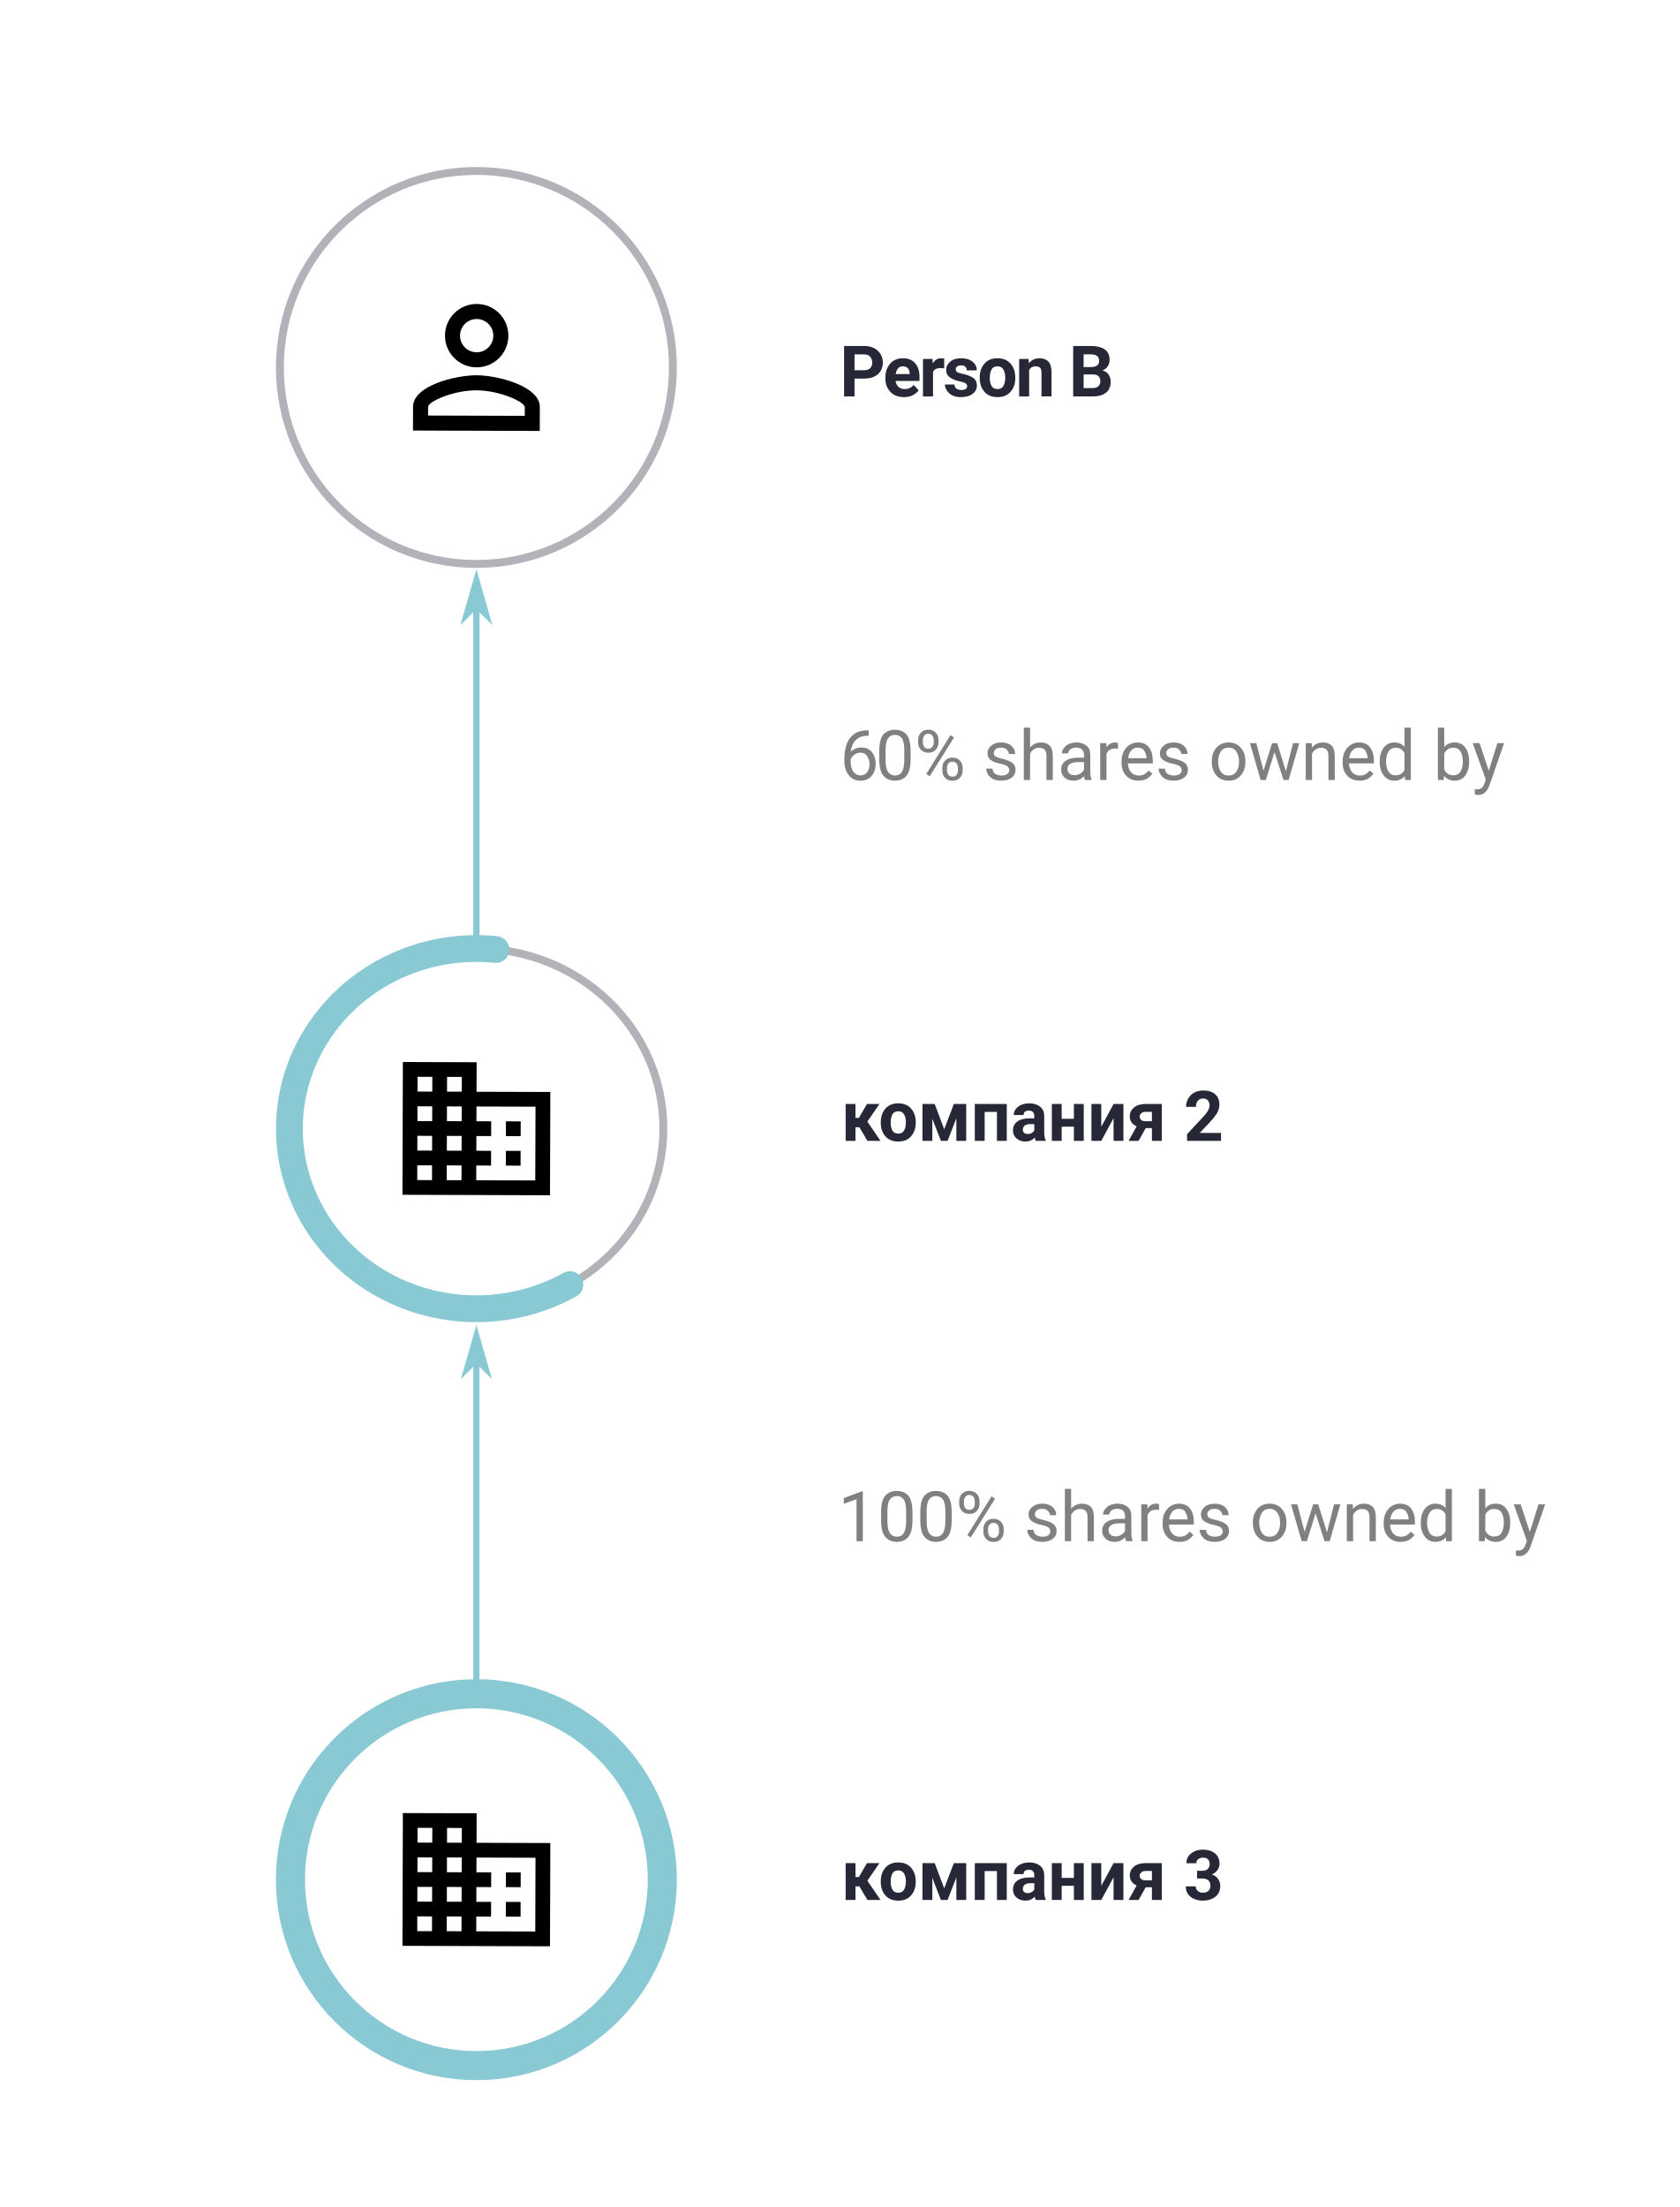
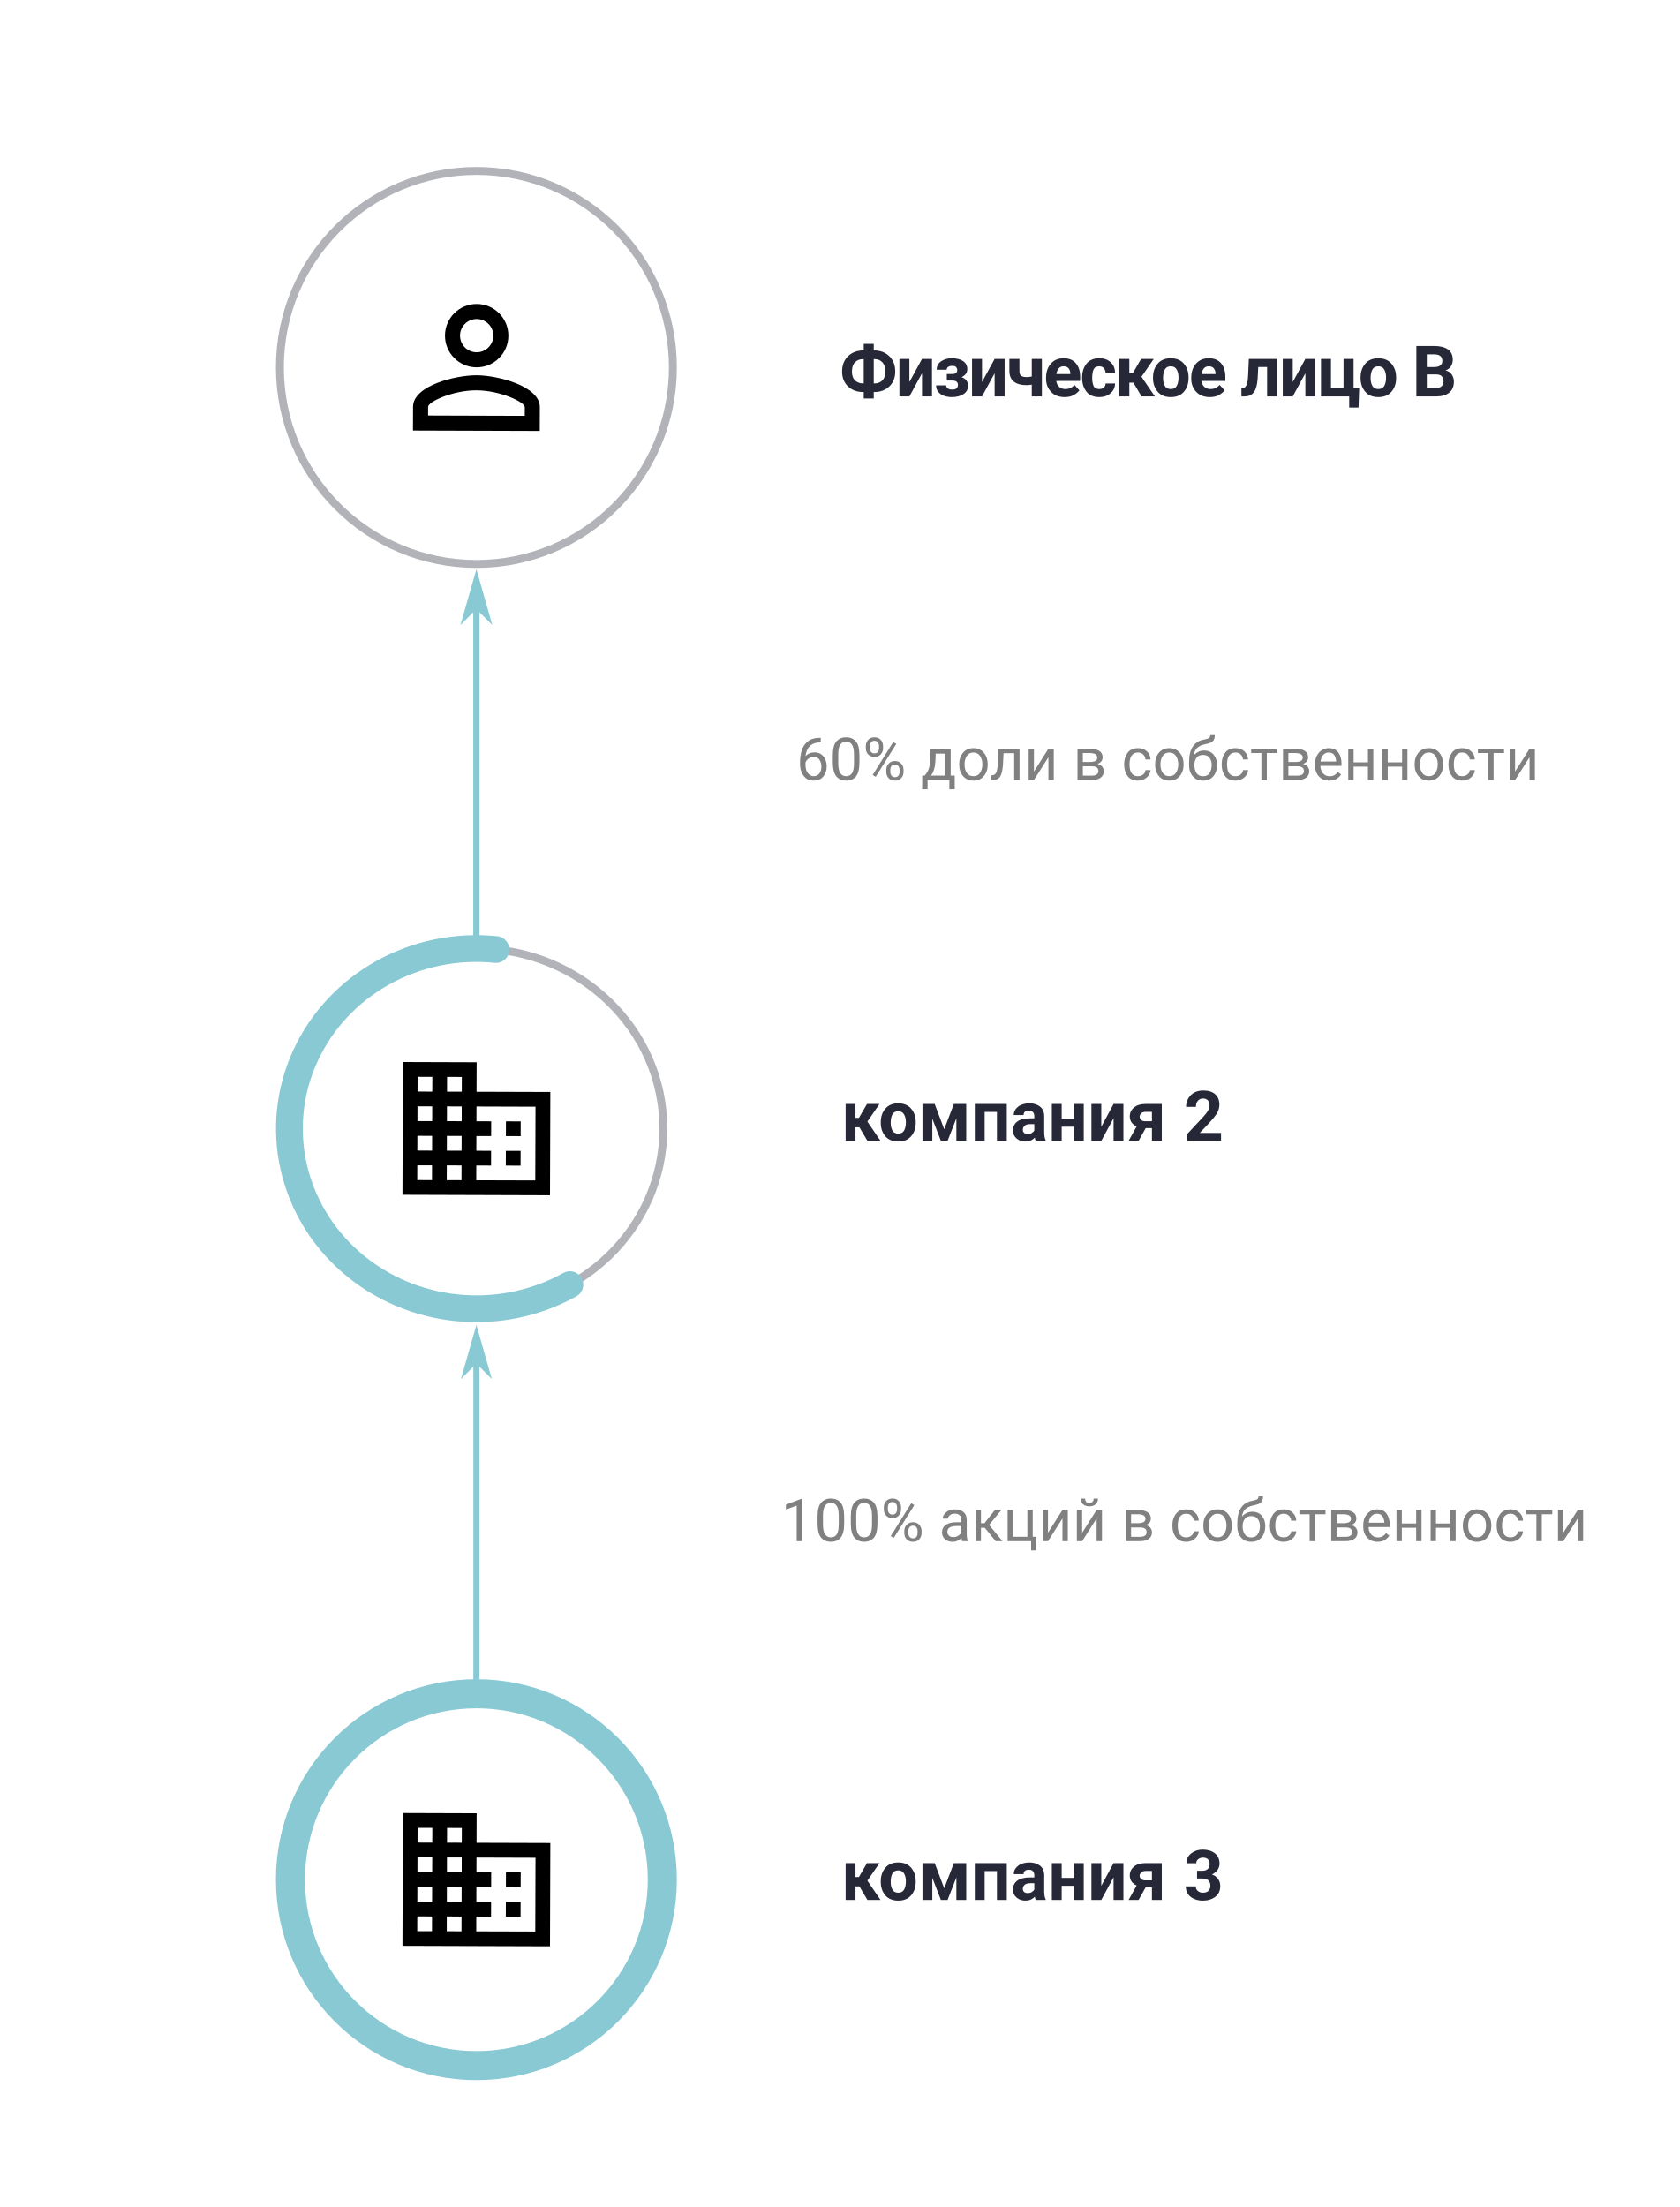
<svg xmlns="http://www.w3.org/2000/svg" id="Layer_1" data-name="Layer 1" viewBox="0 0 397.117 521.89" version="1.1" width="397.117" height="521.89">
  <defs id="defs3">
    <marker orient="auto" refY="0" refX="0" id="Arrow1Lend" style="overflow:visible">
      <path id="path4371" d="M 0,0 5,-5 -12.5,0 5,5 0,0 Z" style="fill:#00deb6;fill-opacity:1;fill-rule:evenodd;stroke:#00deb6;stroke-width:1pt;stroke-opacity:1" transform="matrix(-0.8,0,0,-0.8,-10,0)" />
    </marker>
    <marker orient="auto" refY="0" refX="0" id="Arrow1Mend" style="overflow:visible">
      <path id="path4377" d="M 0,0 5,-5 -12.5,0 5,5 0,0 Z" style="fill:#00deb6;fill-opacity:1;fill-rule:evenodd;stroke:#00deb6;stroke-width:1pt;stroke-opacity:1" transform="matrix(-0.4,0,0,-0.4,-4,0)" />
    </marker>
    <marker orient="auto" refY="0" refX="0" id="Arrow1Mstart" style="overflow:visible">
      <path id="path4374" d="M 0,0 5,-5 -12.5,0 5,5 0,0 Z" style="fill:#88c9d3;fill-opacity:1;fill-rule:evenodd;stroke:#88c9d3;stroke-width:1pt;stroke-opacity:1" transform="matrix(0.4,0,0,0.4,4,0)" />
    </marker>
    <style id="style5">.cls-1,.cls-10,.cls-11,.cls-7,.cls-8{fill:none;}.cls-1,.cls-11{stroke:#00deb6;}.cls-1,.cls-10,.cls-11,.cls-7{stroke-miterlimit:10;}.cls-2{fill:#00deb6;}.cls-3{font-size:16px;fill:#262737;}.cls-12,.cls-3{font-family:HKGrotesk-SemiBold, HK Grotesk;font-weight:700;}.cls-4{letter-spacing:-0.03em;}.cls-5{letter-spacing:-0.02em;}.cls-6{letter-spacing:0em;}.cls-7{stroke:#262737;}.cls-11,.cls-7{stroke-width:5px;}.cls-9{letter-spacing:-0.01em;}.cls-10{stroke:#e6e6e6;}.cls-12{font-size:12px;fill:gray;}.cls-13{letter-spacing:-0.03em;}.cls-14{letter-spacing:-0.01em;}.cls-15{letter-spacing:-0.02em;}.cls-16{letter-spacing:0em;}.cls-17{letter-spacing:0em;}.cls-18{letter-spacing:0em;}</style>
    <marker orient="auto" refY="0" refX="0" id="Arrow1Mstart-2" style="overflow:visible">
      <path id="path4374-0" d="M 0,0 5,-5 -12.5,0 5,5 0,0 Z" style="fill:#88c9d3;fill-opacity:1;fill-rule:evenodd;stroke:#88c9d3;stroke-width:1pt;stroke-opacity:1" transform="matrix(0.4,0,0,0.4,4,0)" />
    </marker>
    <clipPath id="p.1">
      <path style="clip-rule:evenodd" id="path3414" d="M 0,0 30,0 30,26 0,26 Z" />
    </clipPath>
    <clipPath id="p.2">
      <path style="clip-rule:evenodd" id="path3423" d="M 0,0 24,0 24,25 0,25 Z" />
    </clipPath>
    <clipPath id="p.1-3">
      <path style="clip-rule:evenodd" id="path3414-8" d="M 0,0 30,0 30,26 0,26 Z" />
    </clipPath>
  </defs>
  <path class="cls-2" d="M 30,33 Z" id="path11" style="fill:#00deb6" />
-   <text class="cls-3" id="text13" style="font-style:normal;font-variant:normal;font-weight:bold;font-stretch:normal;font-size:16.8px;line-height:125%;font-family:Roboto;-inkscape-font-specification:'Roboto, Bold';text-align:start;writing-mode:lr-tb;text-anchor:start;fill:#262737" x="198.536" y="93.75">
-     <tspan class="cls-4" id="tspan15" style="font-style:normal;font-variant:normal;font-weight:bold;font-stretch:normal;font-size:16.8px;line-height:125%;font-family:Roboto;-inkscape-font-specification:'Roboto, Bold';text-align:start;letter-spacing:-0.03em;writing-mode:lr-tb;text-anchor:start">Person B</tspan>
+   <text class="cls-3" id="text13" style="font-style:normal;font-variant:normal;font-weight:bold;font-stretch:normal;font-size:16.8px;line-height:0%;font-family:Roboto;-inkscape-font-specification:'Roboto, Bold';text-align:start;writing-mode:lr-tb;text-anchor:start;fill:#262737" x="198.536" y="93.75">
+     <tspan class="cls-4" id="tspan15" style="font-style:normal;font-variant:normal;font-weight:bold;font-stretch:normal;font-size:16.8px;line-height:125%;font-family:Roboto;-inkscape-font-specification:'Roboto, Bold';text-align:start;letter-spacing:-0.03em;writing-mode:lr-tb;text-anchor:start">Физическое лицо В</tspan>
  </text>
  <path d="m 30,33 0,0 m 0,0 0,0 m 0,0 z m 0,0 z" id="path27" />
  <path class="cls-8" d="M 30,33 Z" id="path29" style="fill:none" />
-   <text class="cls-3" id="text31" style="font-style:normal;font-variant:normal;font-weight:bold;font-stretch:normal;font-size:16.5px;line-height:125%;font-family:Roboto;-inkscape-font-specification:'Roboto, Bold';text-align:start;writing-mode:lr-tb;text-anchor:start;fill:#262737" x="185.702" y="269.782">
+   <text class="cls-3" id="text31" style="font-style:normal;font-variant:normal;font-weight:bold;font-stretch:normal;font-size:16.5px;line-height:0%;font-family:Roboto;-inkscape-font-specification:'Roboto, Bold';text-align:start;writing-mode:lr-tb;text-anchor:start;fill:#262737" x="185.702" y="269.782">
    <tspan x="198.902" y="269.782" id="tspan35" style="font-style:normal;font-variant:normal;font-weight:bold;font-stretch:normal;font-size:16.5px;line-height:125%;font-family:Roboto;-inkscape-font-specification:'Roboto, Bold';text-align:start;writing-mode:lr-tb;text-anchor:start">компания 2</tspan>
  </text>
  <path class="cls-8" d="M 30,33 Z" id="path41" style="fill:none" />
  <path d="m 30,33 z m 0,0 z m 0,0 z m 0,0 z m 0,0 z m 0,0 z m 0,0 z m 0,0 z m 0,0 z m 0,0 z m 0,0 z m 0,0 z" id="path43" />
  <path class="cls-10" d="m 30,33 0,0" id="path45" style="fill:none;stroke:#e6e6e6;stroke-width:1.2;stroke-miterlimit:10" />
  <path class="cls-10" d="m 30,33 0,0" id="path47" style="fill:none;stroke:#e6e6e6;stroke-width:1.2;stroke-miterlimit:10" />
  <path class="cls-10" d="m 30,33 0,0" id="path49" style="fill:none;stroke:#e6e6e6;stroke-width:1.2;stroke-miterlimit:10" />
  <path class="cls-10" d="m 30,33 0,0" id="path51" style="fill:none;stroke:#e6e6e6;stroke-width:1.2;stroke-miterlimit:10" />
  <path class="cls-10" d="m 30,33 0,0" id="path53" style="fill:none;stroke:#e6e6e6;stroke-width:1.2;stroke-miterlimit:10" />
  <path class="cls-10" d="m 30,33 0,0" id="path55" style="fill:none;stroke:#e6e6e6;stroke-width:1.2;stroke-miterlimit:10" />
  <path class="cls-10" d="m 30,33 0,0" id="path57" style="fill:none;stroke:#e6e6e6;stroke-width:1.2;stroke-miterlimit:10" />
  <path class="cls-10" d="m 30,33 0,0" id="path59" style="fill:none;stroke:#e6e6e6;stroke-width:1.2;stroke-miterlimit:10" />
  <path class="cls-10" d="m 30,33 0,0" id="path61" style="fill:none;stroke:#e6e6e6;stroke-width:1.2;stroke-miterlimit:10" />
  <path class="cls-10" d="m 30,33 0,0" id="path63" style="fill:none;stroke:#e6e6e6;stroke-width:1.2;stroke-miterlimit:10" />
  <path class="cls-10" d="m 30,33 0,0" id="path65" style="fill:none;stroke:#e6e6e6;stroke-width:1.2;stroke-miterlimit:10" />
  <path class="cls-10" d="m 30,33 0,0" id="path67" style="fill:none;stroke:#e6e6e6;stroke-width:1.2;stroke-miterlimit:10" />
  <path class="cls-10" d="m 30,33 0,0" id="path69" style="fill:none;stroke:#e6e6e6;stroke-width:1.2;stroke-miterlimit:10" />
  <path class="cls-10" d="m 30,33 0,0" id="path71" style="fill:none;stroke:#e6e6e6;stroke-width:1.2;stroke-miterlimit:10" />
  <path class="cls-10" d="m 30,33 0,0" id="path73" style="fill:none;stroke:#e6e6e6;stroke-width:1.2;stroke-miterlimit:10" />
  <path class="cls-10" d="m 30,33 0,0" id="path75" style="fill:none;stroke:#e6e6e6;stroke-width:1.2;stroke-miterlimit:10" />
  <path class="cls-10" d="m 30,33 0,0" id="path77" style="fill:none;stroke:#e6e6e6;stroke-width:1.2;stroke-miterlimit:10" />
  <path class="cls-11" d="m 30,33 0,0" id="path79" style="fill:none;stroke:#00deb6;stroke-width:6px;stroke-miterlimit:10" />
  <path class="cls-11" d="m 30,33 0,0" id="path85" style="fill:none;stroke:#00deb6;stroke-width:6px;stroke-miterlimit:10" />
  <path class="cls-11" d="m 30,33 0,0" id="path87" style="fill:none;stroke:#00deb6;stroke-width:6px;stroke-miterlimit:10" />
  <path class="cls-11" d="m 30,33 0,0" id="path89" style="fill:none;stroke:#00deb6;stroke-width:6px;stroke-miterlimit:10" />
  <path class="cls-11" d="m 30,33 0,0" id="path91" style="fill:none;stroke:#00deb6;stroke-width:6px;stroke-miterlimit:10" />
  <path class="cls-11" d="m 30,33 0,0" id="path93" style="fill:none;stroke:#00deb6;stroke-width:6px;stroke-miterlimit:10" />
  <path class="cls-11" d="m 30,33 0,0" id="path95" style="fill:none;stroke:#00deb6;stroke-width:6px;stroke-miterlimit:10" />
  <path class="cls-10" d="m 30,33 0,0" id="path97" style="fill:none;stroke:#e6e6e6;stroke-width:1.2;stroke-miterlimit:10" />
  <path class="cls-10" d="m 30,33 0,0" id="path99" style="fill:none;stroke:#e6e6e6;stroke-width:1.2;stroke-miterlimit:10" />
  <path class="cls-10" d="m 30,33 0,0" id="path101" style="fill:none;stroke:#e6e6e6;stroke-width:1.2;stroke-miterlimit:10" />
  <path class="cls-10" d="m 30,33 0,0" id="path103" style="fill:none;stroke:#e6e6e6;stroke-width:1.2;stroke-miterlimit:10" />
  <path class="cls-10" d="m 30,33 0,0" id="path105" style="fill:none;stroke:#e6e6e6;stroke-width:1.2;stroke-miterlimit:10" />
  <path class="cls-10" d="m 30,33 0,0" id="path107" style="fill:none;stroke:#e6e6e6;stroke-width:1.2;stroke-miterlimit:10" />
  <path class="cls-10" d="m 30,33 0,0" id="path109" style="fill:none;stroke:#e6e6e6;stroke-width:1.2;stroke-miterlimit:10" />
  <path class="cls-10" d="m 30,33 0,0" id="path111" style="fill:none;stroke:#e6e6e6;stroke-width:1.2;stroke-miterlimit:10" />
  <path class="cls-10" d="m 30,33 0,0" id="path113" style="fill:none;stroke:#e6e6e6;stroke-width:1.2;stroke-miterlimit:10" />
  <path class="cls-10" d="m 30,33 0,0" id="path115" style="fill:none;stroke:#e6e6e6;stroke-width:1.2;stroke-miterlimit:10" />
  <path class="cls-10" d="m 30,33 0,0" id="path117" style="fill:none;stroke:#e6e6e6;stroke-width:1.2;stroke-miterlimit:10" />
  <path class="cls-10" d="m 30,33 0,0" id="path119" style="fill:none;stroke:#e6e6e6;stroke-width:1.2;stroke-miterlimit:10" />
-   <text class="cls-12" id="text143" style="font-style:normal;font-variant:normal;font-weight:normal;font-stretch:normal;font-size:16.5px;line-height:125%;font-family:Roboto;-inkscape-font-specification:'Roboto, Normal';text-align:start;writing-mode:lr-tb;text-anchor:start;fill:#808080" x="198.588" y="184.448">6<tspan class="cls-16" x="206.988" y="184.448" id="tspan145" style="font-style:normal;font-variant:normal;font-weight:normal;font-stretch:normal;font-size:16.5px;line-height:125%;font-family:Roboto;-inkscape-font-specification:'Roboto, Normal';text-align:start;letter-spacing:0em;writing-mode:lr-tb;text-anchor:start">0% shares owned by</tspan>
+   <text class="cls-12" id="text143" style="font-style:normal;font-variant:normal;font-weight:normal;font-stretch:normal;font-size:14px;line-height:0%;font-family:Roboto;-inkscape-font-specification:'Roboto, Normal';font-variant-ligatures:normal;font-variant-caps:normal;font-variant-numeric:normal;font-feature-settings:normal;text-align:center;writing-mode:lr-tb;text-anchor:middle;fill:#808080" x="355.713" y="184.448">
+     <tspan class="cls-16" x="276.146" y="184.448" id="tspan145" style="font-style:normal;font-variant:normal;font-weight:normal;font-stretch:normal;font-size:14px;line-height:125%;font-family:Roboto;-inkscape-font-specification:'Roboto, Normal';font-variant-ligatures:normal;font-variant-caps:normal;font-variant-numeric:normal;font-feature-settings:normal;text-align:center;letter-spacing:0em;writing-mode:lr-tb;text-anchor:middle">60% доли в собственности</tspan>
  </text>
  <path class="cls-2" d="M 30,33 Z" id="path171" style="fill:#00deb6" />
-   <text class="cls-12" id="text173" style="font-style:normal;font-variant:normal;font-weight:normal;font-stretch:normal;font-size:16.5px;line-height:125%;font-family:Roboto;-inkscape-font-specification:'Roboto, Normal';text-align:start;writing-mode:lr-tb;text-anchor:start;fill:#808080" x="198.153" y="364.448">
-     <tspan class="cls-17" id="tspan175" style="font-style:normal;font-variant:normal;font-weight:normal;font-stretch:normal;font-size:16.5px;line-height:125%;font-family:Roboto;-inkscape-font-specification:'Roboto, Normal';text-align:start;letter-spacing:0em;writing-mode:lr-tb;text-anchor:start">100% shares owned by</tspan>
+   <text class="cls-12" id="text173" style="font-style:normal;font-variant:normal;font-weight:normal;font-stretch:normal;font-size:14px;line-height:0%;font-family:Roboto;-inkscape-font-specification:'Roboto, Normal';font-variant-ligatures:normal;font-variant-caps:normal;font-variant-numeric:normal;font-feature-settings:normal;text-align:center;writing-mode:lr-tb;text-anchor:middle;fill:#808080" x="280.042" y="364.448">
+     <tspan class="cls-17" id="tspan175" style="font-style:normal;font-variant:normal;font-weight:normal;font-stretch:normal;font-size:14px;line-height:125%;font-family:Roboto;-inkscape-font-specification:'Roboto, Normal';font-variant-ligatures:normal;font-variant-caps:normal;font-variant-numeric:normal;font-feature-settings:normal;text-align:center;letter-spacing:0em;writing-mode:lr-tb;text-anchor:middle">100% акций в собственности</tspan>
  </text>
  <path class="cls-2" d="M 30,33 Z" id="path197" style="fill:#00deb6" />
-   <text class="cls-3" id="text199" style="font-style:normal;font-variant:normal;font-weight:bold;font-stretch:normal;font-size:16.5px;line-height:125%;font-family:Roboto;-inkscape-font-specification:'Roboto, Bold';text-align:start;writing-mode:lr-tb;text-anchor:start;fill:#262737" x="185.702" y="449.29">
+   <text class="cls-3" id="text199" style="font-style:normal;font-variant:normal;font-weight:bold;font-stretch:normal;font-size:16.5px;line-height:0%;font-family:Roboto;-inkscape-font-specification:'Roboto, Bold';text-align:start;writing-mode:lr-tb;text-anchor:start;fill:#262737" x="185.702" y="449.29">
    <tspan x="198.902" y="449.29" id="tspan203" style="font-style:normal;font-variant:normal;font-weight:bold;font-stretch:normal;font-size:16.5px;line-height:125%;font-family:Roboto;-inkscape-font-specification:'Roboto, Bold';text-align:start;writing-mode:lr-tb;text-anchor:start">компания 3</tspan>
  </text>
  <path class="cls-8" d="M 30,33 Z" id="path211" style="fill:none" />
  <path d="m 30,33 z m 0,0 z m 0,0 z m 0,0 z m 0,0 z m 0,0 z m 0,0 z m 0,0 z m 0,0 z m 0,0 z m 0,0 z m 0,0 z" id="path213" />
  <path style="fill:none;fill-rule:evenodd;stroke:#88c9d3;stroke-width:1.485;stroke-linecap:butt;stroke-linejoin:miter;stroke-miterlimit:4;stroke-dasharray:none;stroke-opacity:1;marker-start:url(#Arrow1Mstart)" d="m 112.65,137.54 0,85.411 0,0" id="path12354" />
  <path style="fill:none;fill-rule:evenodd;stroke:#88c9d3;stroke-width:1.44;stroke-linecap:butt;stroke-linejoin:miter;stroke-miterlimit:4;stroke-dasharray:none;stroke-opacity:1;marker-start:url(#Arrow1Mstart-2)" d="m 112.65,316.149 0,81.09 0,0" id="path12354-2" />
  <circle class="cls-11" cx="112.65" cy="444.49" r="43.965" id="circle209-2" style="fill:none;stroke:#88c9d3;stroke-width:6.87;stroke-miterlimit:10;stroke-dasharray:none;stroke-opacity:1" />
  <ellipse class="cls-11" id="circle209-7-4-8" style="fill:none;stroke:#b2b3b9;stroke-width:1.87;stroke-linecap:round;stroke-miterlimit:10;stroke-dasharray:none;stroke-opacity:1" cx="112.65" cy="266.89" rx="44.215" ry="42.594" />
  <path class="cls-11" id="circle209-7-4" style="fill:none;stroke:#88c9d3;stroke-width:6.33;stroke-linecap:round;stroke-miterlimit:10;stroke-dasharray:none;stroke-opacity:1" d="m 134.758,303.777 a 44.215,42.594 0 0 1 -51.693,-5.234 44.215,42.594 0 0 1 -10.807,-48.978 44.215,42.594 0 0 1 45.014,-25.036" />
  <circle class="cls-7" cx="112.65" cy="86.89" id="ellipse25-6" style="fill:none;stroke:#b2b3b9;stroke-width:1.87;stroke-miterlimit:10;stroke-dasharray:none;stroke-opacity:1" r="46.465" />
-   <flowRoot xml:space="preserve" id="flowRoot5190" style="font-style:normal;font-weight:normal;font-size:40px;line-height:125%;font-family:sans-serif;letter-spacing:0px;word-spacing:0px;fill:#000000;fill-opacity:1;stroke:none;stroke-width:1px;stroke-linecap:butt;stroke-linejoin:miter;stroke-opacity:1" transform="translate(28.09305,38.49085)">
+   <flowRoot xml:space="preserve" id="flowRoot5190" style="font-style:normal;font-weight:normal;line-height:0.01%;font-family:sans-serif;letter-spacing:0px;word-spacing:0px;fill:#000000;fill-opacity:1;stroke:none;stroke-width:1px;stroke-linecap:butt;stroke-linejoin:miter;stroke-opacity:1" transform="translate(28.09305,38.49085)">
    <flowRegion id="flowRegion5192">
      <rect id="rect5194" width="22.497" height="67.294" x="303.012" y="158.707" />
    </flowRegion>
-     <flowPara id="flowPara5196" />
+     <flowPara id="flowPara5196" style="font-size:40px;line-height:1.25"> </flowPara>
  </flowRoot>
  <path id="path4516" d="m 112.686,258.168 0.022,-6.978 -17.443,-0.057 -0.098,31.398 34.888,0.113 0.079,-24.421 z m -10.534,20.898 -3.488,-0.012 0.011,-3.488 3.489,0.012 z m 0.022,-6.978 -3.488,-0.012 0.011,-3.488 3.489,0.012 z m 0.022,-6.978 -3.488,-0.012 0.011,-3.488 3.489,0.012 z m 0.022,-6.978 -3.488,-0.012 0.011,-3.488 3.489,0.012 z m 6.91,20.955 -3.488,-0.011 0.011,-3.492 3.489,0.012 z m 0.022,-6.978 -3.488,-0.011 0.011,-3.489 3.489,0.012 z m 0.022,-6.978 -3.488,-0.011 0.011,-3.489 3.489,0.012 z m 0.022,-6.978 -3.488,-0.011 0.012,-3.489 3.489,0.012 z m 17.377,20.989 -13.955,-0.042 0.011,-3.489 3.489,0.012 0.011,-3.489 -3.488,-0.011 0.011,-3.489 3.489,0.012 0.011,-3.489 -3.488,-0.011 0.011,-3.489 13.955,0.046 z m -3.444,-13.967 -3.488,-0.011 -0.012,3.488 3.489,0.012 z m -0.022,6.978 -3.488,-0.011 -0.012,3.488 3.489,0.012 z" />
  <path id="path5743" d="m 112.729,75.436 a 3.935,3.935 0 1 1 -3.948,3.922 3.934,3.934 0 0 1 3.948,-3.922 m -0.054,16.864 c 5.565,0.018 11.421,2.774 11.417,3.972 l -0.007,2.061 -22.861,-0.075 0.007,-2.061 c 0,-1.198 5.878,-3.916 11.444,-3.898 m 0.066,-20.424 a 7.495,7.495 0 1 0 7.471,7.519 7.493,7.493 0 0 0 -7.471,-7.519 z m -0.054,16.864 c -5.003,-0.016 -14.999,2.462 -15.017,7.446 l -0.018,5.621 29.981,0.096 0.019,-5.621 c 0.017,-4.982 -9.962,-7.526 -14.965,-7.542 z" />
  <path id="path4516-2" d="m 112.686,435.768 0.022,-6.978 -17.443,-0.057 -0.098,31.398 34.888,0.113 0.079,-24.421 z m -10.534,20.898 -3.488,-0.012 0.011,-3.488 3.489,0.012 z m 0.022,-6.978 -3.488,-0.012 0.011,-3.488 3.489,0.012 z m 0.022,-6.978 -3.488,-0.012 0.011,-3.488 3.489,0.012 z m 0.022,-6.978 -3.488,-0.012 0.011,-3.488 3.489,0.012 z m 6.91,20.955 -3.488,-0.011 0.011,-3.492 3.489,0.012 z m 0.022,-6.978 -3.488,-0.011 0.011,-3.489 3.489,0.012 z m 0.022,-6.978 -3.488,-0.011 0.011,-3.489 3.489,0.012 z m 0.022,-6.978 -3.488,-0.011 0.012,-3.489 3.489,0.012 z m 17.377,20.989 -13.955,-0.042 0.011,-3.489 3.489,0.012 0.011,-3.489 -3.488,-0.011 0.011,-3.489 3.489,0.012 0.011,-3.489 -3.488,-0.011 0.011,-3.489 13.955,0.046 z m -3.444,-13.967 -3.488,-0.011 -0.012,3.488 3.489,0.012 z m -0.022,6.978 -3.488,-0.011 -0.012,3.488 3.489,0.012 z" />
</svg>
